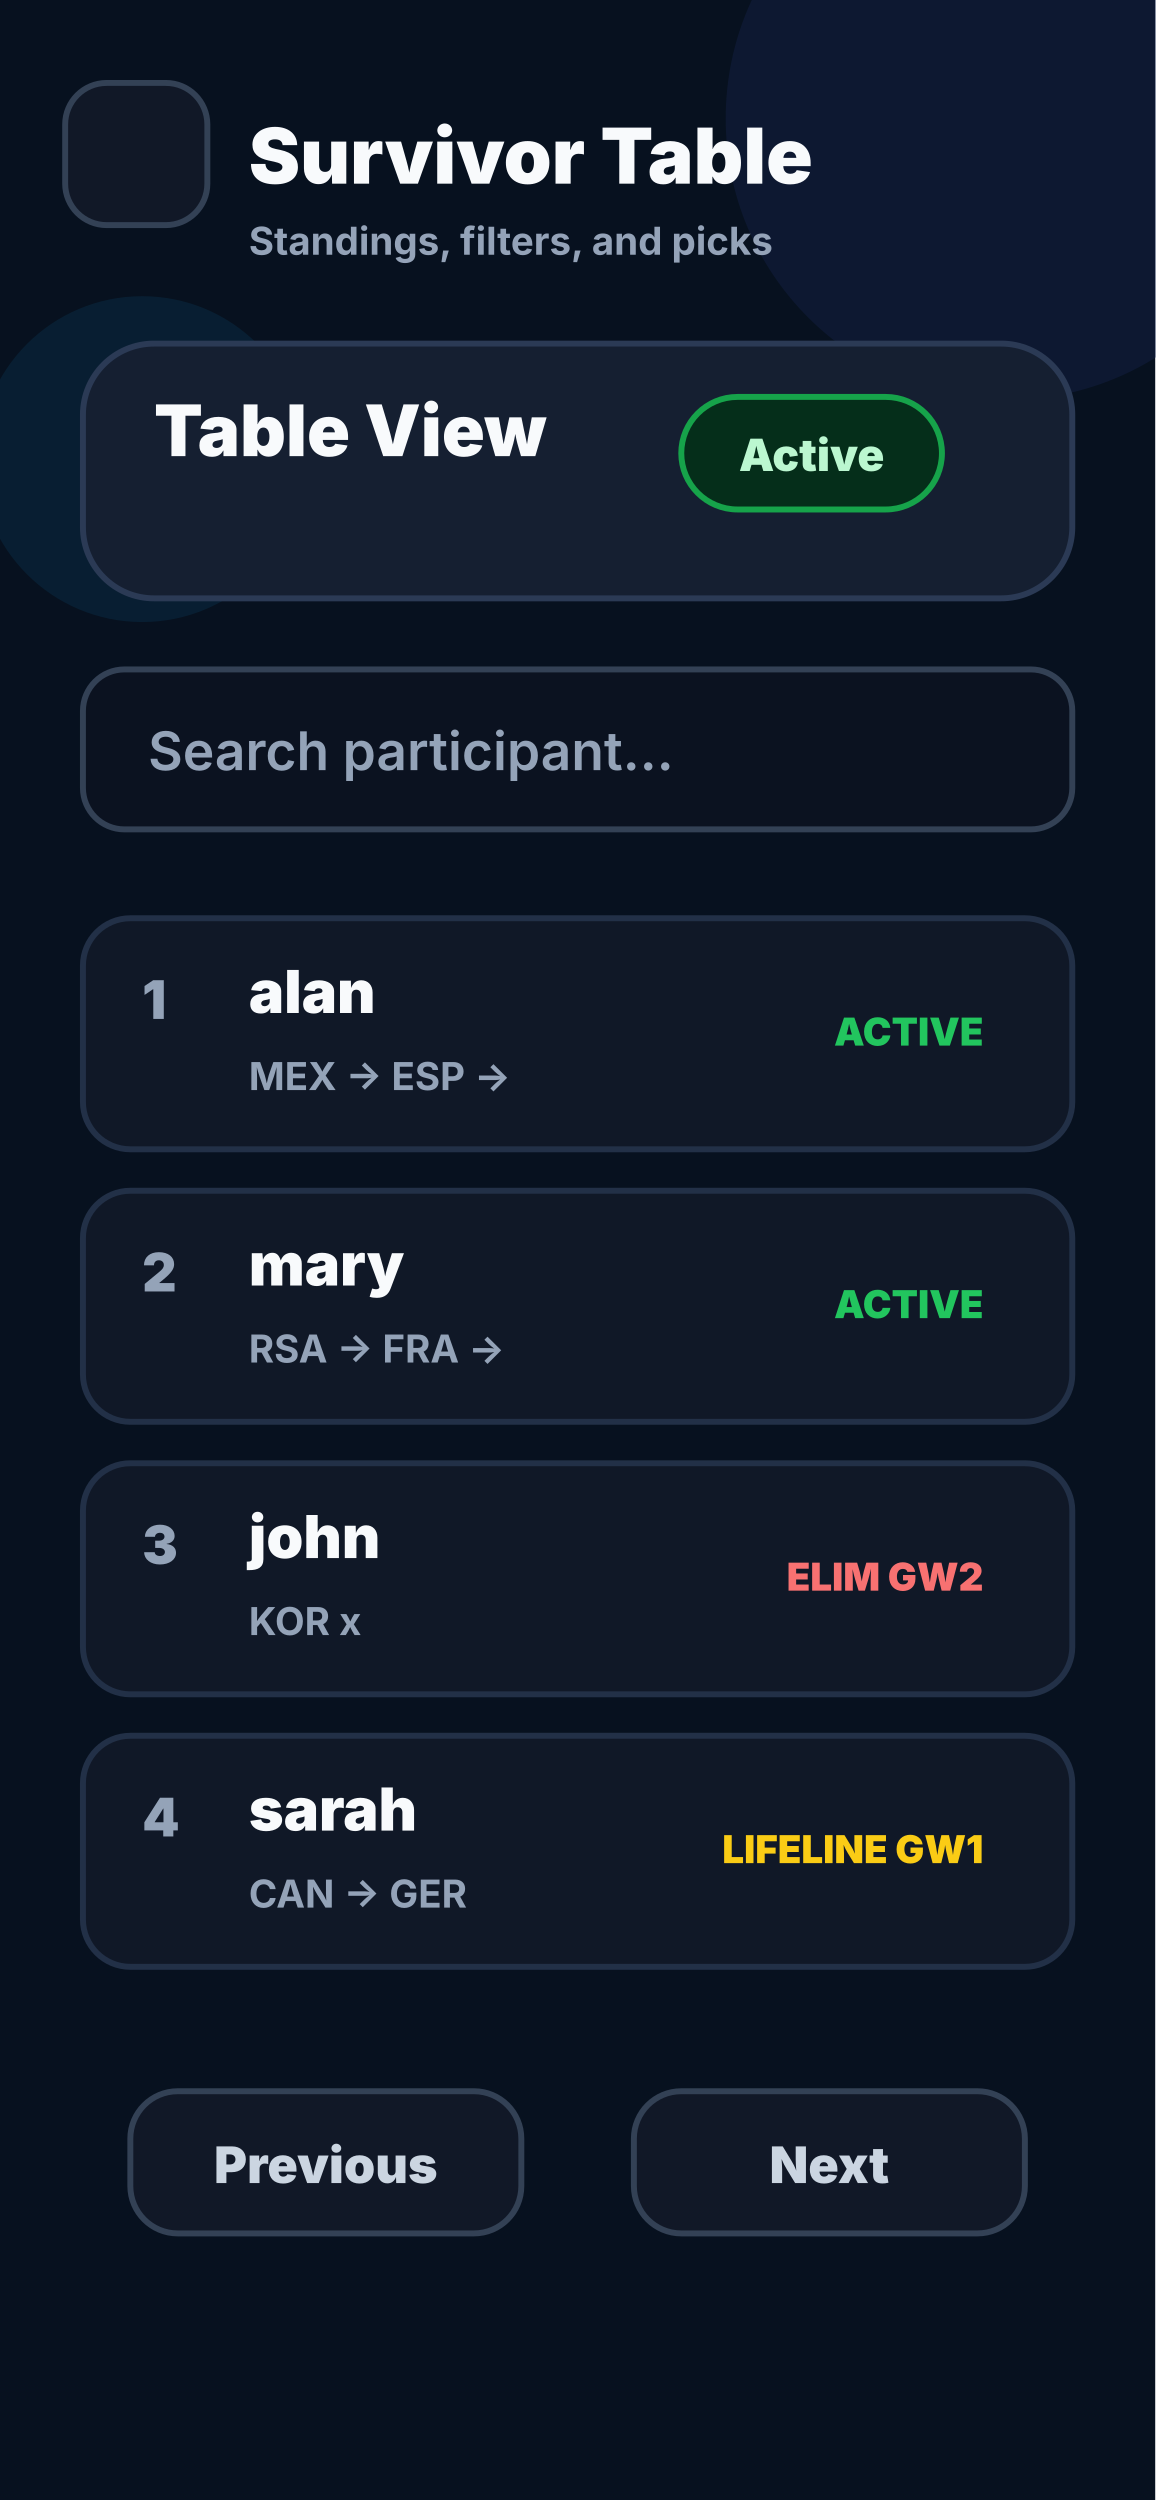
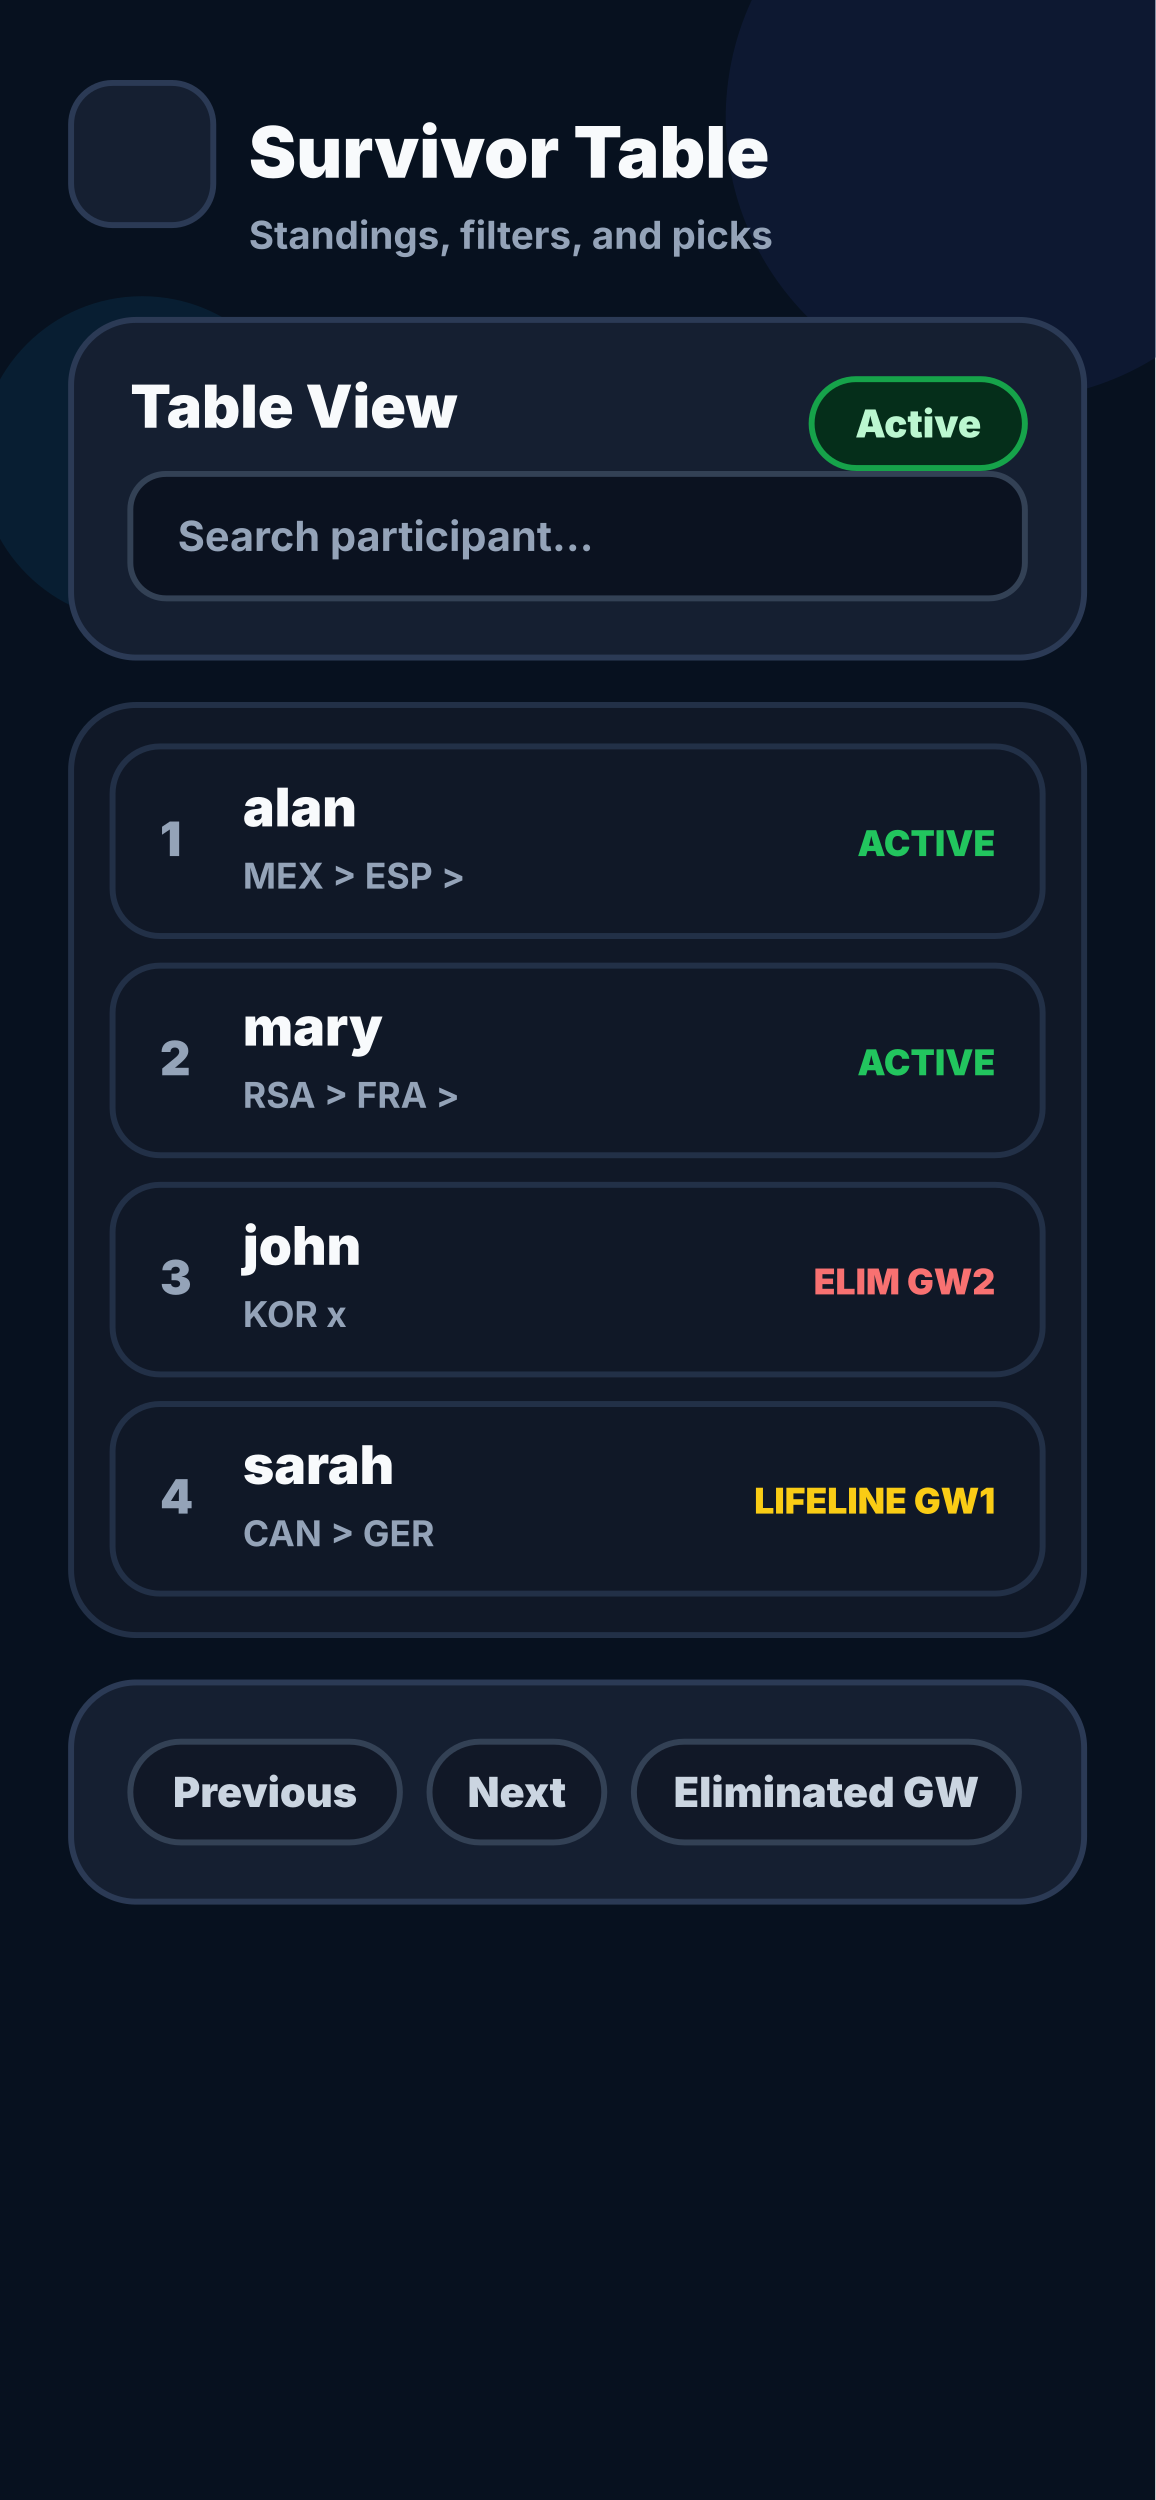
<svg xmlns="http://www.w3.org/2000/svg" width="390" height="844" viewBox="0 0 390 844">
  <rect width="390" height="844" fill="#07111f" />
  <circle cx="340" cy="40" r="95" fill="#172554" opacity="0.35" />
  <circle cx="48" cy="155" r="55" fill="#082f49" opacity="0.45" />
-   <rect x="22" y="28" width="48" height="48" rx="14" fill="#111827" stroke="#334155" stroke-width="2" opacity="1" />
-   <text x="84" y="62" font-family="Inter, Arial, sans-serif" font-size="26" font-weight="900" fill="#f8fafc" text-anchor="start" opacity="1">Survivor Table</text>
-   <text x="84" y="86" font-family="Inter, Arial, sans-serif" font-size="13" font-weight="700" fill="#94a3b8" text-anchor="start" opacity="1">Standings, filters, and picks</text>
-   <rect x="28" y="116" width="334" height="86" rx="24" fill="#151f31" stroke="#2b3a55" stroke-width="2" opacity="1" />
-   <text x="52" y="154" font-family="Inter, Arial, sans-serif" font-size="24" font-weight="900" fill="#f8fafc" text-anchor="start" opacity="1">Table View</text>
-   <rect x="230" y="134" width="88" height="38" rx="19" fill="#052e1a" stroke="#16a34a" stroke-width="2" opacity="1" />
-   <text x="274.0" y="159" font-family="Inter, Arial, sans-serif" font-size="15" font-weight="900" fill="#bbf7d0" text-anchor="middle" opacity="1">Active</text>
-   <rect x="28" y="226" width="334" height="54" rx="14" fill="#0b1220" stroke="#334155" stroke-width="2" opacity="1" />
-   <text x="50" y="260" font-family="Inter, Arial, sans-serif" font-size="18" font-weight="600" fill="#94a3b8" text-anchor="start" opacity="1">Search participant...</text>
-   <rect x="28" y="310" width="334" height="78" rx="16" fill="#101827" stroke="#223047" stroke-width="2" opacity="1" />
-   <text x="48" y="344" font-family="Inter, Arial, sans-serif" font-size="18" font-weight="900" fill="#94a3b8" text-anchor="start" opacity="1">1</text>
-   <text x="84" y="342" font-family="Inter, Arial, sans-serif" font-size="20" font-weight="900" fill="#f8fafc" text-anchor="start" opacity="1">alan</text>
-   <text x="84" y="368" font-family="Inter, Arial, sans-serif" font-size="13" font-weight="700" fill="#94a3b8" text-anchor="start" opacity="1">MEX -&gt; ESP -&gt;</text>
-   <text x="332" y="353" font-family="Inter, Arial, sans-serif" font-size="13" font-weight="900" fill="#22c55e" text-anchor="end" opacity="1">ACTIVE</text>
-   <rect x="28" y="402" width="334" height="78" rx="16" fill="#101827" stroke="#223047" stroke-width="2" opacity="1" />
-   <text x="48" y="436" font-family="Inter, Arial, sans-serif" font-size="18" font-weight="900" fill="#94a3b8" text-anchor="start" opacity="1">2</text>
-   <text x="84" y="434" font-family="Inter, Arial, sans-serif" font-size="20" font-weight="900" fill="#f8fafc" text-anchor="start" opacity="1">mary</text>
-   <text x="84" y="460" font-family="Inter, Arial, sans-serif" font-size="13" font-weight="700" fill="#94a3b8" text-anchor="start" opacity="1">RSA -&gt; FRA -&gt;</text>
-   <text x="332" y="445" font-family="Inter, Arial, sans-serif" font-size="13" font-weight="900" fill="#22c55e" text-anchor="end" opacity="1">ACTIVE</text>
-   <rect x="28" y="494" width="334" height="78" rx="16" fill="#101827" stroke="#223047" stroke-width="2" opacity="1" />
-   <text x="48" y="528" font-family="Inter, Arial, sans-serif" font-size="18" font-weight="900" fill="#94a3b8" text-anchor="start" opacity="1">3</text>
-   <text x="84" y="526" font-family="Inter, Arial, sans-serif" font-size="20" font-weight="900" fill="#f8fafc" text-anchor="start" opacity="1">john</text>
-   <text x="84" y="552" font-family="Inter, Arial, sans-serif" font-size="13" font-weight="700" fill="#94a3b8" text-anchor="start" opacity="1">KOR x</text>
-   <text x="332" y="537" font-family="Inter, Arial, sans-serif" font-size="13" font-weight="900" fill="#f87171" text-anchor="end" opacity="1">ELIM GW2</text>
-   <rect x="28" y="586" width="334" height="78" rx="16" fill="#101827" stroke="#223047" stroke-width="2" opacity="1" />
-   <text x="48" y="620" font-family="Inter, Arial, sans-serif" font-size="18" font-weight="900" fill="#94a3b8" text-anchor="start" opacity="1">4</text>
-   <text x="84" y="618" font-family="Inter, Arial, sans-serif" font-size="20" font-weight="900" fill="#f8fafc" text-anchor="start" opacity="1">sarah</text>
-   <text x="84" y="644" font-family="Inter, Arial, sans-serif" font-size="13" font-weight="700" fill="#94a3b8" text-anchor="start" opacity="1">CAN -&gt; GER</text>
-   <text x="332" y="629" font-family="Inter, Arial, sans-serif" font-size="13" font-weight="900" fill="#facc15" text-anchor="end" opacity="1">LIFELINE GW1</text>
-   <rect x="44" y="706" width="132" height="48" rx="16" fill="#111827" stroke="#334155" stroke-width="2" opacity="1" />
-   <text x="110.0" y="737" font-family="Inter, Arial, sans-serif" font-size="17" font-weight="900" fill="#cbd5e1" text-anchor="middle" opacity="1">Previous</text>
-   <rect x="214" y="706" width="132" height="48" rx="16" fill="#111827" stroke="#334155" stroke-width="2" opacity="1" />
-   <text x="280.0" y="737" font-family="Inter, Arial, sans-serif" font-size="17" font-weight="900" fill="#cbd5e1" text-anchor="middle" opacity="1">Next</text>
+   <rect x="24" y="28" width="48" height="48" rx="14" fill="#151f31" stroke="#2b3a55" stroke-width="2" />
+   <text x="84" y="60" font-family="Inter, Arial, sans-serif" font-size="24" font-weight="900" fill="#f8fafc" text-anchor="start">Survivor Table</text>
+   <text x="84" y="84" font-family="Inter, Arial, sans-serif" font-size="13" font-weight="700" fill="#94a3b8" text-anchor="start">Standings, filters, and picks</text>
+   <rect x="24" y="108" width="342" height="114" rx="22" fill="#151f31" stroke="#2b3a55" stroke-width="2" />
+   <g transform="translate(274,128)">
+     <rect x="0" y="0" width="72" height="30" rx="15" fill="#052e1a" stroke="#16a34a" stroke-width="2" />
+     <text x="36" y="19.68" font-family="Inter, Arial, sans-serif" font-size="13" font-weight="900" fill="#bbf7d0" text-anchor="middle">Active</text>
+   </g>
+   <g transform="translate(44,128)">
+     <g transform="translate(0,0)">
+       <text x="0" y="16.4" font-family="Inter, Arial, sans-serif" font-size="20" font-weight="900" fill="#f8fafc" text-anchor="start">Table View</text>
+     </g>
+     <g transform="translate(0,32)">
+       <rect x="0" y="0" width="302" height="42" rx="12" fill="#0b1220" stroke="#334155" stroke-width="2" />
+       <text x="16" y="26" font-family="Inter, Arial, sans-serif" font-size="14" font-weight="700" fill="#94a3b8" text-anchor="start">Search participant...</text>
+     </g>
+   </g>
+   <rect x="24" y="238" width="342" height="314" rx="22" fill="#101827" stroke="#223047" stroke-width="2" />
+   <g transform="translate(38,252)">
+     <g transform="translate(0,0)">
+       <rect x="0" y="0" width="314" height="64" rx="16" fill="#101827" stroke="#223047" stroke-width="2" />
+       <text x="16" y="37" font-family="Inter, Arial, sans-serif" font-size="16" font-weight="900" fill="#94a3b8" text-anchor="start">1</text>
+       <text x="44" y="27" font-family="Inter, Arial, sans-serif" font-size="18" font-weight="900" fill="#f8fafc" text-anchor="start">alan</text>
+       <text x="44" y="48" font-family="Inter, Arial, sans-serif" font-size="12" font-weight="700" fill="#94a3b8" text-anchor="start">MEX &gt; ESP &gt;</text>
+       <text x="298" y="37" font-family="Inter, Arial, sans-serif" font-size="12" font-weight="900" fill="#22c55e" text-anchor="end">ACTIVE</text>
+     </g>
+     <g transform="translate(0,74)">
+       <rect x="0" y="0" width="314" height="64" rx="16" fill="#101827" stroke="#223047" stroke-width="2" />
+       <text x="16" y="37" font-family="Inter, Arial, sans-serif" font-size="16" font-weight="900" fill="#94a3b8" text-anchor="start">2</text>
+       <text x="44" y="27" font-family="Inter, Arial, sans-serif" font-size="18" font-weight="900" fill="#f8fafc" text-anchor="start">mary</text>
+       <text x="44" y="48" font-family="Inter, Arial, sans-serif" font-size="12" font-weight="700" fill="#94a3b8" text-anchor="start">RSA &gt; FRA &gt;</text>
+       <text x="298" y="37" font-family="Inter, Arial, sans-serif" font-size="12" font-weight="900" fill="#22c55e" text-anchor="end">ACTIVE</text>
+     </g>
+     <g transform="translate(0,148)">
+       <rect x="0" y="0" width="314" height="64" rx="16" fill="#101827" stroke="#223047" stroke-width="2" />
+       <text x="16" y="37" font-family="Inter, Arial, sans-serif" font-size="16" font-weight="900" fill="#94a3b8" text-anchor="start">3</text>
+       <text x="44" y="27" font-family="Inter, Arial, sans-serif" font-size="18" font-weight="900" fill="#f8fafc" text-anchor="start">john</text>
+       <text x="44" y="48" font-family="Inter, Arial, sans-serif" font-size="12" font-weight="700" fill="#94a3b8" text-anchor="start">KOR x</text>
+       <text x="298" y="37" font-family="Inter, Arial, sans-serif" font-size="12" font-weight="900" fill="#f87171" text-anchor="end">ELIM GW2</text>
+     </g>
+     <g transform="translate(0,222)">
+       <rect x="0" y="0" width="314" height="64" rx="16" fill="#101827" stroke="#223047" stroke-width="2" />
+       <text x="16" y="37" font-family="Inter, Arial, sans-serif" font-size="16" font-weight="900" fill="#94a3b8" text-anchor="start">4</text>
+       <text x="44" y="27" font-family="Inter, Arial, sans-serif" font-size="18" font-weight="900" fill="#f8fafc" text-anchor="start">sarah</text>
+       <text x="44" y="48" font-family="Inter, Arial, sans-serif" font-size="12" font-weight="700" fill="#94a3b8" text-anchor="start">CAN &gt; GER</text>
+       <text x="298" y="37" font-family="Inter, Arial, sans-serif" font-size="12" font-weight="900" fill="#facc15" text-anchor="end">LIFELINE GW1</text>
+     </g>
+   </g>
+   <rect x="24" y="568" width="342" height="74" rx="22" fill="#151f31" stroke="#2b3a55" stroke-width="2" />
+   <g transform="translate(44,588)">
+     <g transform="translate(0,0)">
+       <rect x="0" y="0" width="91" height="34" rx="17" fill="#111827" stroke="#334155" stroke-width="2" />
+       <text x="45.5" y="22.04" font-family="Inter, Arial, sans-serif" font-size="14" font-weight="900" fill="#cbd5e1" text-anchor="middle">Previous</text>
+       <rect x="101" y="0" width="59" height="34" rx="17" fill="#111827" stroke="#334155" stroke-width="2" />
+       <text x="130.5" y="22.04" font-family="Inter, Arial, sans-serif" font-size="14" font-weight="900" fill="#cbd5e1" text-anchor="middle">Next</text>
+       <rect x="170" y="0" width="130" height="34" rx="17" fill="#111827" stroke="#334155" stroke-width="2" />
+       <text x="235" y="22.04" font-family="Inter, Arial, sans-serif" font-size="14" font-weight="900" fill="#cbd5e1" text-anchor="middle">Eliminated GW</text>
+     </g>
+   </g>
</svg>
